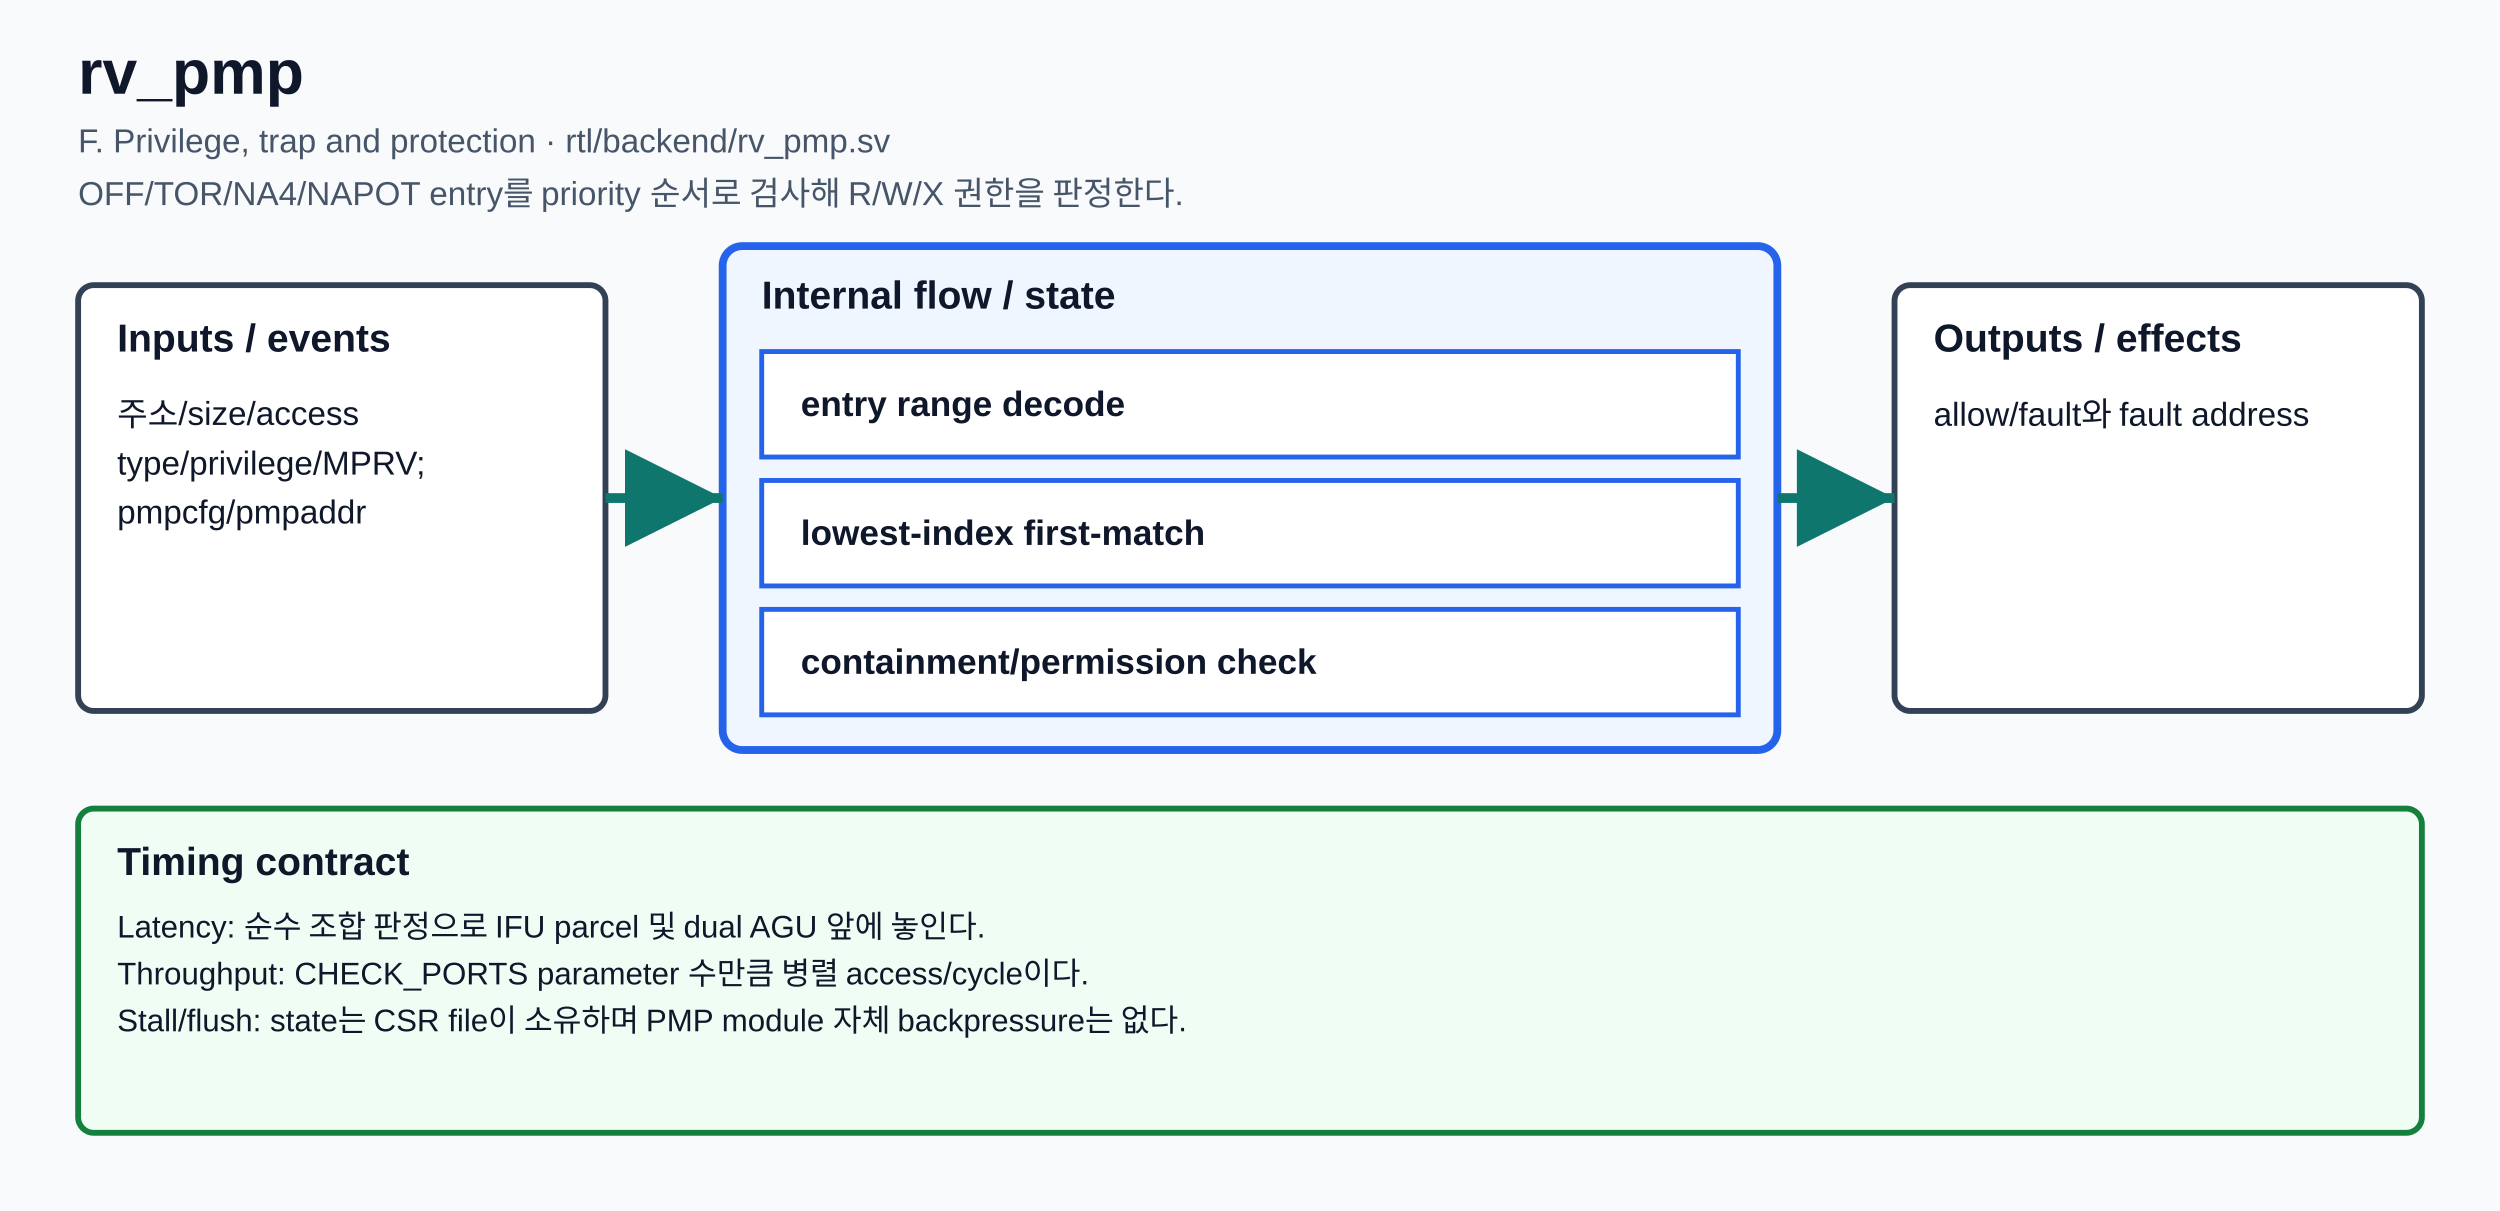
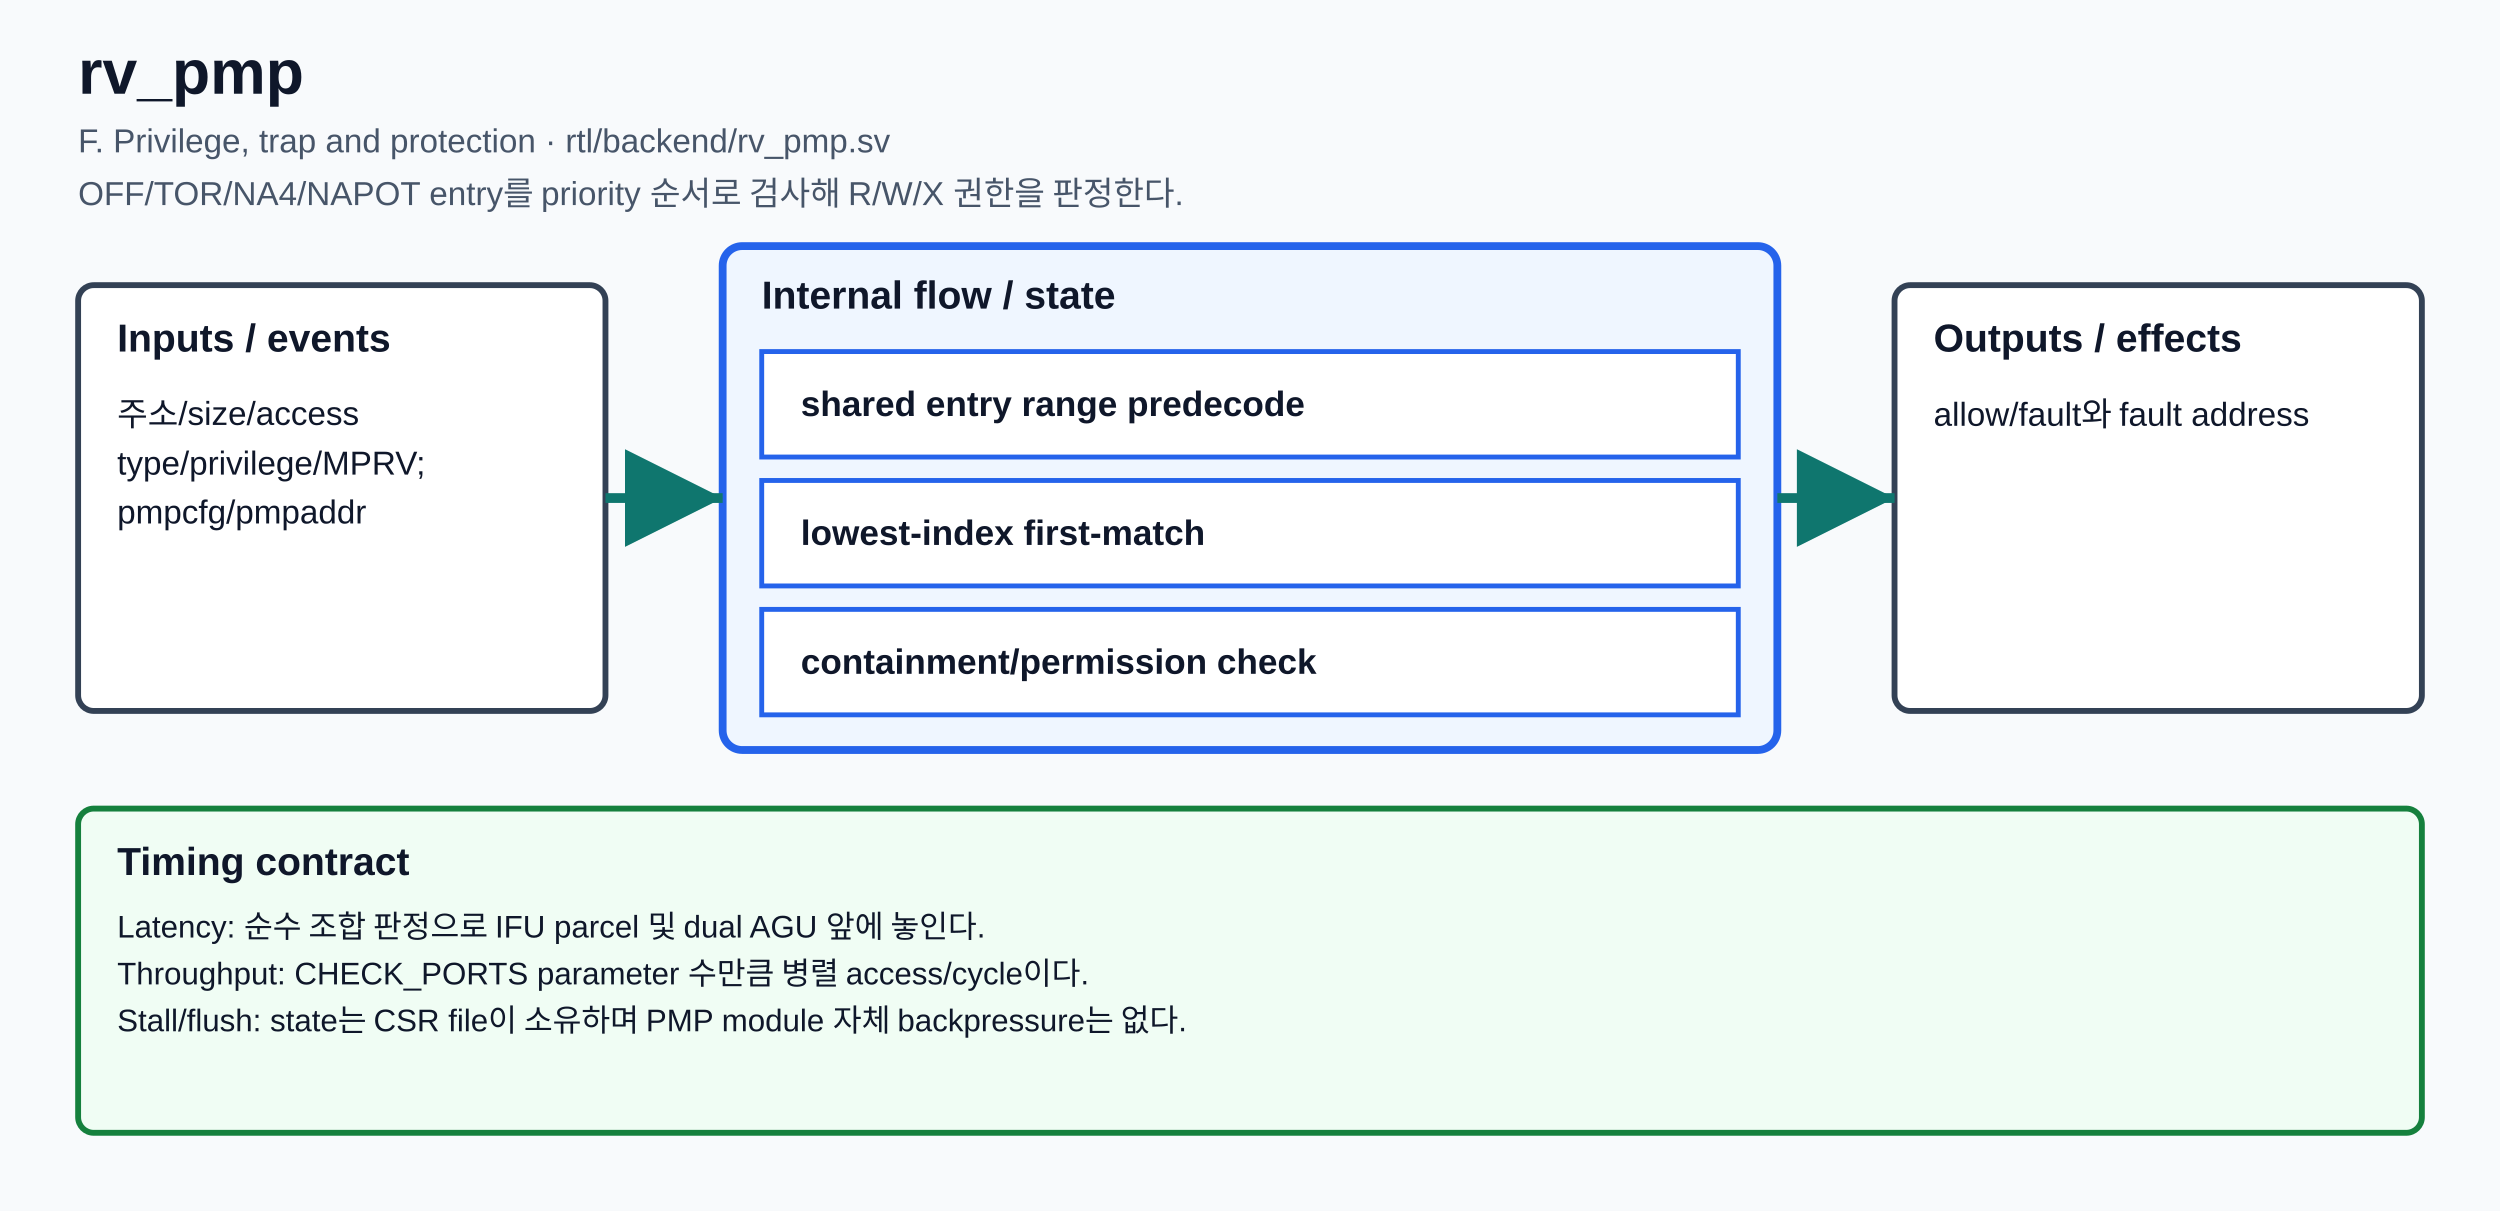
<svg xmlns="http://www.w3.org/2000/svg" width="1280" height="620" viewBox="0 0 1280 620" role="img" aria-labelledby="title desc">
  <defs>
    <marker id="arrow" markerWidth="12" markerHeight="12" refX="10" refY="5" orient="auto">
      <path d="M0,0 L10,5 L0,10 Z" class="arrow-head" />
    </marker>
  </defs>
  <style>
  .bg { fill:#f8fafc; } .panel { fill:#ffffff; stroke:#334155; stroke-width:3; }
  .core { fill:#eff6ff; stroke:#2563eb; stroke-width:4; } .stage { fill:#ffffff; stroke:#2563eb; stroke-width:2.5; }
  .timing { fill:#f0fdf4; stroke:#15803d; stroke-width:3; } .wire { fill:none; stroke:#0f766e; stroke-width:5; marker-end:url(#arrow); }
  .arrow-head { fill:#0f766e; } text { font-family:'Noto Sans KR','Malgun Gothic',Arial,sans-serif; fill:#0f172a; }
  .title { font-size:32px; font-weight:700; } .subtitle { font-size:17px; fill:#475569; }
  .label { font-size:20px; font-weight:700; } .body { font-size:17px; } .stage-text { font-size:18px; font-weight:600; }
  .timing-text { font-size:16px; }
  @media (prefers-color-scheme:dark) { .bg{fill:#0f172a} .panel{fill:#111827;stroke:#94a3b8} .core{fill:#172554;stroke:#60a5fa} .stage{fill:#111827;stroke:#60a5fa} .timing{fill:#052e16;stroke:#4ade80} text{fill:#e5e7eb} .subtitle{fill:#cbd5e1} .wire{stroke:#5eead4} .arrow-head{fill:#5eead4} }
</style>
  <rect width="1280" height="620" class="bg" />
  <text x="40" y="48" class="title">rv_pmp</text>
  <text x="40" y="78" class="subtitle">F. Privilege, trap and protection · rtl/backend/rv_pmp.sv</text>
  <text x="40" y="105" class="subtitle">
    <tspan x="40" dy="0">OFF/TOR/NA4/NAPOT entry를 priority 순서로 검사해 R/W/X 권한을 판정한다.</tspan>
  </text>
  <rect x="40" y="146" width="270" height="218" rx="8" class="panel" />
  <text x="60" y="180" class="label">Inputs / events</text>
  <text x="60" y="218" class="body">
    <tspan x="60" dy="0">주소/size/access</tspan>
    <tspan x="60" dy="25">type/privilege/MPRV;</tspan>
    <tspan x="60" dy="25">pmpcfg/pmpaddr</tspan>
  </text>
  <rect x="370" y="126" width="540" height="258" rx="10" class="core" />
  <text x="390" y="158" class="label">Internal flow / state</text>
  <rect x="390" y="180" width="500" height="54" class="stage" />
  <text x="410" y="213" class="stage-text">
-     <tspan x="410" dy="0">entry range decode</tspan>
+     <tspan x="410" dy="0">shared entry range predecode</tspan>
  </text>
  <rect x="390" y="246" width="500" height="54" class="stage" />
  <text x="410" y="279" class="stage-text">
    <tspan x="410" dy="0">lowest-index first-match</tspan>
  </text>
  <rect x="390" y="312" width="500" height="54" class="stage" />
  <text x="410" y="345" class="stage-text">
    <tspan x="410" dy="0">containment/permission check</tspan>
  </text>
  <rect x="970" y="146" width="270" height="218" rx="8" class="panel" />
  <text x="990" y="180" class="label">Outputs / effects</text>
  <text x="990" y="218" class="body">
    <tspan x="990" dy="0">allow/fault와 fault address</tspan>
  </text>
  <path d="M310 255 H350 V255 H370" class="wire" />
  <path d="M910 255 H950 V255 H970" class="wire" />
  <rect x="40" y="414" width="1200" height="166" rx="8" class="timing" />
  <text x="60" y="448" class="label">Timing contract</text>
  <text x="60" y="480" class="timing-text">
    <tspan x="60" dy="0">Latency: 순수 조합 판정으로 IFU parcel 및 dual AGU 앞에 놓인다.</tspan>
    <tspan x="60" dy="24">Throughput: CHECK_PORTS parameter 수만큼 병렬 access/cycle이다.</tspan>
    <tspan x="60" dy="24">Stall/flush: state는 CSR file이 소유하며 PMP module 자체 backpressure는 없다.</tspan>
  </text>
</svg>
